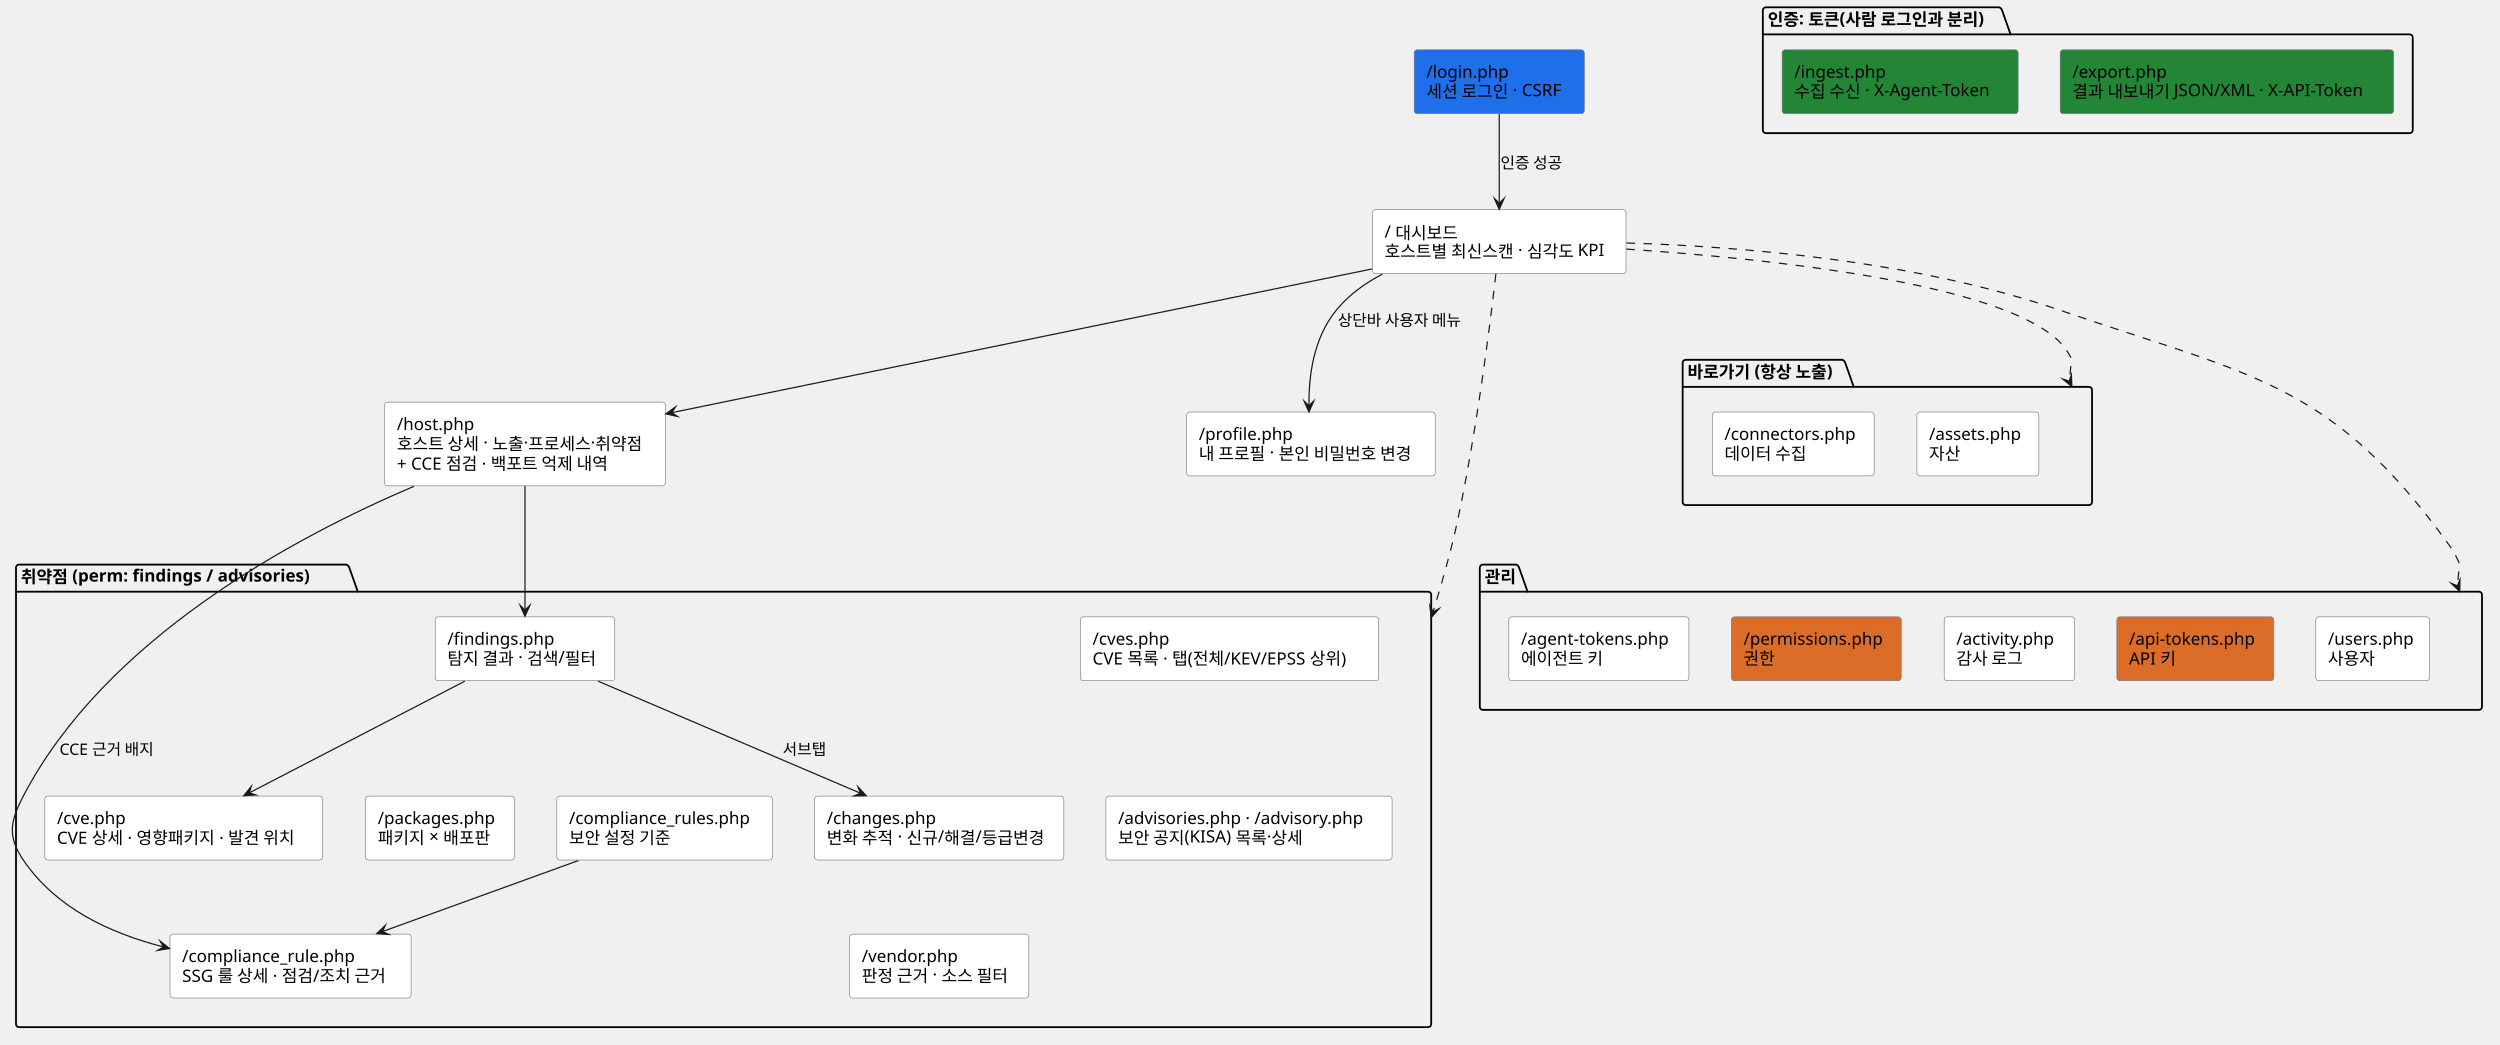
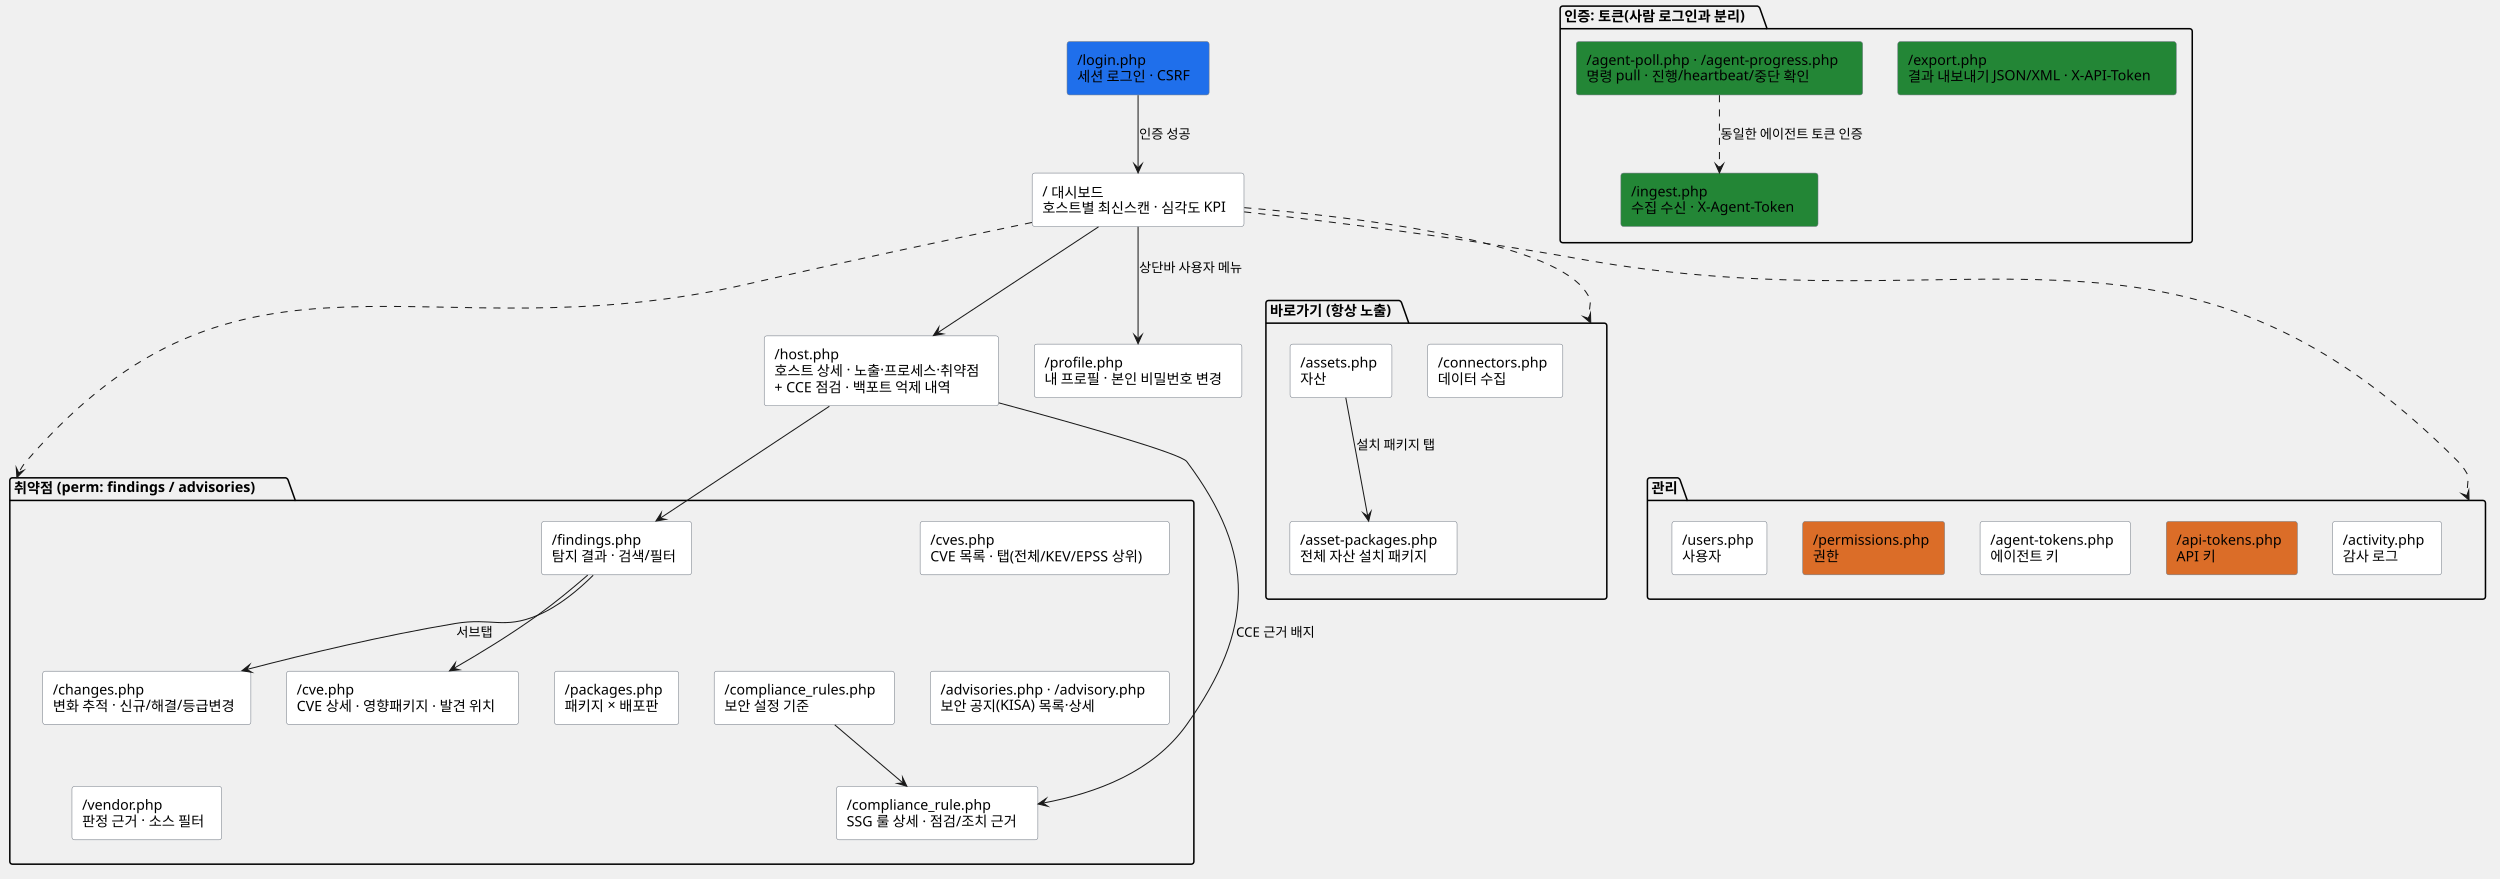
- <svg xmlns="http://www.w3.org/2000/svg" contentStyleType="text/css" data-diagram-type="DESCRIPTION" height="860px" preserveAspectRatio="none" style="width:2058px;height:860px;background:#FFFFFF;" version="1.1" viewBox="0 0 2058 860" width="2058px" zoomAndPan="magnify">
+ <svg xmlns="http://www.w3.org/2000/svg" contentStyleType="text/css" data-diagram-type="DESCRIPTION" height="866px" preserveAspectRatio="none" style="width:2464px;height:866px;background:#FFFFFF;" version="1.1" viewBox="0 0 2464 866" width="2464px" zoomAndPan="magnify">
  <defs />
  <g>
    <g class="cluster" data-qualified-name="Vuln" data-source-line="16" id="ent0005">
-       <path d="M15.67,464.78 L285.038,464.78 A3.75,3.75 0 0 1 287.538,467.28 L294.538,487.077 L1175.67,487.077 A2.5,2.5 0 0 1 1178.17,489.577 L1178.17,843.06 A2.5,2.5 0 0 1 1175.67,845.56 L15.67,845.56 A2.5,2.5 0 0 1 13.17,843.06 L13.17,467.28 A2.5,2.5 0 0 1 15.67,464.78" fill="none" style="stroke:#000000;stroke-width:1.5;" />
-       <line style="stroke:#000000;stroke-width:1.5;" x1="13.17" x2="294.538" y1="487.077" y2="487.077" />
-       <text fill="#000000" font-family="sans-serif" font-size="14" font-weight="700" lengthAdjust="spacing" textLength="268.368" x="17.17" y="479.775">취약점 (perm: findings / advisories)</text>
+       <path d="M12.183,470.93 L281.55,470.93 A3.75,3.75 0 0 1 284.05,473.43 L291.05,493.227 L1174.183,493.227 A2.5,2.5 0 0 1 1176.683,495.727 L1176.683,849.21 A2.5,2.5 0 0 1 1174.183,851.71 L12.183,851.71 A2.5,2.5 0 0 1 9.683,849.21 L9.683,473.43 A2.5,2.5 0 0 1 12.183,470.93" fill="none" style="stroke:#000000;stroke-width:1.5;" />
+       <line style="stroke:#000000;stroke-width:1.5;" x1="9.683" x2="291.05" y1="493.227" y2="493.227" />
+       <text fill="#000000" font-family="sans-serif" font-size="14" font-weight="700" lengthAdjust="spacing" textLength="268.368" x="13.683" y="485.925">취약점 (perm: findings / advisories)</text>
    </g>
    <g class="cluster" data-qualified-name="Quick" data-source-line="28" id="ent0015">
-       <path d="M1387.67,296.18 L1516.495,296.18 A3.75,3.75 0 0 1 1518.995,298.68 L1525.995,318.477 L1719.67,318.477 A2.5,2.5 0 0 1 1722.17,320.977 L1722.17,413.28 A2.5,2.5 0 0 1 1719.67,415.78 L1387.67,415.78 A2.5,2.5 0 0 1 1385.17,413.28 L1385.17,298.68 A2.5,2.5 0 0 1 1387.67,296.18" fill="none" style="stroke:#000000;stroke-width:1.5;" />
-       <line style="stroke:#000000;stroke-width:1.5;" x1="1385.17" x2="1525.995" y1="318.477" y2="318.477" />
-       <text fill="#000000" font-family="sans-serif" font-size="14" font-weight="700" lengthAdjust="spacing" textLength="127.825" x="1389.17" y="311.175">바로가기 (항상 노출)</text>
-     </g>
-     <g class="cluster" data-qualified-name="Admin" data-source-line="33" id="ent0018">
-       <path d="M1220.67,464.78 L1247.99,464.78 A3.75,3.75 0 0 1 1250.49,467.28 L1257.49,487.077 L2040.67,487.077 A2.5,2.5 0 0 1 2043.17,489.577 L2043.17,581.87 A2.5,2.5 0 0 1 2040.67,584.37 L1220.67,584.37 A2.5,2.5 0 0 1 1218.17,581.87 L1218.17,467.28 A2.5,2.5 0 0 1 1220.67,464.78" fill="none" style="stroke:#000000;stroke-width:1.5;" />
-       <line style="stroke:#000000;stroke-width:1.5;" x1="1218.17" x2="1257.49" y1="487.077" y2="487.077" />
-       <text fill="#000000" font-family="sans-serif" font-size="14" font-weight="700" lengthAdjust="spacing" textLength="26.32" x="1222.17" y="479.775">관리</text>
-     </g>
-     <g class="cluster" data-qualified-name="API" data-source-line="41" id="ent0024">
-       <path d="M1453.67,6 L1645.607,6 A3.75,3.75 0 0 1 1648.107,8.5 L1655.107,28.297 L1983.67,28.297 A2.5,2.5 0 0 1 1986.17,30.797 L1986.17,107.09 A2.5,2.5 0 0 1 1983.67,109.59 L1453.67,109.59 A2.5,2.5 0 0 1 1451.17,107.09 L1451.17,8.5 A2.5,2.5 0 0 1 1453.67,6" fill="none" style="stroke:#000000;stroke-width:1.5;" />
-       <line style="stroke:#000000;stroke-width:1.5;" x1="1451.17" x2="1655.107" y1="28.297" y2="28.297" />
-       <text fill="#000000" font-family="sans-serif" font-size="14" font-weight="700" lengthAdjust="spacing" textLength="190.937" x="1455.17" y="20.995">인증: 토큰(사람 로그인과 분리)</text>
+       <path d="M1250.183,296.19 L1379.007,296.19 A3.75,3.75 0 0 1 1381.507,298.69 L1388.507,318.487 L1581.183,318.487 A2.5,2.5 0 0 1 1583.683,320.987 L1583.683,588.02 A2.5,2.5 0 0 1 1581.183,590.52 L1250.183,590.52 A2.5,2.5 0 0 1 1247.683,588.02 L1247.683,298.69 A2.5,2.5 0 0 1 1250.183,296.19" fill="none" style="stroke:#000000;stroke-width:1.5;" />
+       <line style="stroke:#000000;stroke-width:1.5;" x1="1247.683" x2="1388.507" y1="318.487" y2="318.487" />
+       <text fill="#000000" font-family="sans-serif" font-size="14" font-weight="700" lengthAdjust="spacing" textLength="127.825" x="1251.683" y="311.185">바로가기 (항상 노출)</text>
+     </g>
+     <g class="cluster" data-qualified-name="Admin" data-source-line="34" id="ent0019">
+       <path d="M1626.183,470.93 L1653.503,470.93 A3.75,3.75 0 0 1 1656.003,473.43 L1663.003,493.227 L2447.183,493.227 A2.5,2.5 0 0 1 2449.683,495.727 L2449.683,588.02 A2.5,2.5 0 0 1 2447.183,590.52 L1626.183,590.52 A2.5,2.5 0 0 1 1623.683,588.02 L1623.683,473.43 A2.5,2.5 0 0 1 1626.183,470.93" fill="none" style="stroke:#000000;stroke-width:1.5;" />
+       <line style="stroke:#000000;stroke-width:1.5;" x1="1623.683" x2="1663.003" y1="493.227" y2="493.227" />
+       <text fill="#000000" font-family="sans-serif" font-size="14" font-weight="700" lengthAdjust="spacing" textLength="26.32" x="1627.683" y="485.925">관리</text>
+     </g>
+     <g class="cluster" data-qualified-name="API" data-source-line="42" id="ent0025">
+       <path d="M1540.183,6 L1732.12,6 A3.75,3.75 0 0 1 1734.62,8.5 L1741.62,28.297 L2158.183,28.297 A2.5,2.5 0 0 1 2160.683,30.797 L2160.683,236.69 A2.5,2.5 0 0 1 2158.183,239.19 L1540.183,239.19 A2.5,2.5 0 0 1 1537.683,236.69 L1537.683,8.5 A2.5,2.5 0 0 1 1540.183,6" fill="none" style="stroke:#000000;stroke-width:1.5;" />
+       <line style="stroke:#000000;stroke-width:1.5;" x1="1537.683" x2="1741.62" y1="28.297" y2="28.297" />
+       <text fill="#000000" font-family="sans-serif" font-size="14" font-weight="700" lengthAdjust="spacing" textLength="190.937" x="1541.683" y="20.995">인증: 토큰(사람 로그인과 분리)</text>
    </g>
    <g class="entity" data-qualified-name="Vuln.FIND" data-source-line="17" id="ent0006">
-       <rect fill="#FFFFFF" height="52.594" rx="2.5" ry="2.5" style="stroke:#6E7681;stroke-width:0.5;" width="147.797" x="358.27" y="507.78" />
-       <text fill="#000000" font-family="sans-serif" font-size="14" lengthAdjust="spacing" textLength="91.335" x="368.27" y="530.775">/findings.php</text>
-       <text fill="#000000" font-family="sans-serif" font-size="14" lengthAdjust="spacing" textLength="127.797" x="368.27" y="547.072">탐지 결과 · 검색/필터</text>
+       <rect fill="#FFFFFF" height="52.594" rx="2.5" ry="2.5" style="stroke:#6E7681;stroke-width:0.5;" width="147.797" x="533.783" y="513.93" />
+       <text fill="#000000" font-family="sans-serif" font-size="14" lengthAdjust="spacing" textLength="91.335" x="543.783" y="536.925">/findings.php</text>
+       <text fill="#000000" font-family="sans-serif" font-size="14" lengthAdjust="spacing" textLength="127.797" x="543.783" y="553.222">탐지 결과 · 검색/필터</text>
    </g>
    <g class="entity" data-qualified-name="Vuln.CHG" data-source-line="18" id="ent0007">
-       <rect fill="#FFFFFF" height="52.594" rx="2.5" ry="2.5" style="stroke:#6E7681;stroke-width:0.5;" width="205.154" x="670.59" y="655.37" />
-       <text fill="#000000" font-family="sans-serif" font-size="14" lengthAdjust="spacing" textLength="94.63" x="680.59" y="678.365">/changes.php</text>
-       <text fill="#000000" font-family="sans-serif" font-size="14" lengthAdjust="spacing" textLength="185.154" x="680.59" y="694.662">변화 추적 · 신규/해결/등급변경</text>
+       <rect fill="#FFFFFF" height="52.594" rx="2.5" ry="2.5" style="stroke:#6E7681;stroke-width:0.5;" width="205.154" x="42.103" y="661.52" />
+       <text fill="#000000" font-family="sans-serif" font-size="14" lengthAdjust="spacing" textLength="94.63" x="52.103" y="684.515">/changes.php</text>
+       <text fill="#000000" font-family="sans-serif" font-size="14" lengthAdjust="spacing" textLength="185.154" x="52.103" y="700.812">변화 추적 · 신규/해결/등급변경</text>
    </g>
    <g class="entity" data-qualified-name="Vuln.CVES" data-source-line="19" id="ent0008">
-       <rect fill="#FFFFFF" height="52.594" rx="2.5" ry="2.5" style="stroke:#6E7681;stroke-width:0.5;" width="245.591" x="889.37" y="507.78" />
-       <text fill="#000000" font-family="sans-serif" font-size="14" lengthAdjust="spacing" textLength="67.703" x="899.37" y="530.775">/cves.php</text>
-       <text fill="#000000" font-family="sans-serif" font-size="14" lengthAdjust="spacing" textLength="225.591" x="899.37" y="547.072">CVE 목록 · 탭(전체/KEV/EPSS 상위)</text>
+       <rect fill="#FFFFFF" height="52.594" rx="2.5" ry="2.5" style="stroke:#6E7681;stroke-width:0.5;" width="245.591" x="906.883" y="513.93" />
+       <text fill="#000000" font-family="sans-serif" font-size="14" lengthAdjust="spacing" textLength="67.703" x="916.883" y="536.925">/cves.php</text>
+       <text fill="#000000" font-family="sans-serif" font-size="14" lengthAdjust="spacing" textLength="225.591" x="916.883" y="553.222">CVE 목록 · 탭(전체/KEV/EPSS 상위)</text>
    </g>
    <g class="entity" data-qualified-name="Vuln.CVE" data-source-line="20" id="ent0009">
-       <rect fill="#FFFFFF" height="52.594" rx="2.5" ry="2.5" style="stroke:#6E7681;stroke-width:0.5;" width="228.559" x="36.89" y="655.37" />
-       <text fill="#000000" font-family="sans-serif" font-size="14" lengthAdjust="spacing" textLength="60.409" x="46.89" y="678.365">/cve.php</text>
-       <text fill="#000000" font-family="sans-serif" font-size="14" lengthAdjust="spacing" textLength="208.559" x="46.89" y="694.662">CVE 상세 · 영향패키지 · 발견 위치</text>
+       <rect fill="#FFFFFF" height="52.594" rx="2.5" ry="2.5" style="stroke:#6E7681;stroke-width:0.5;" width="228.559" x="282.403" y="661.52" />
+       <text fill="#000000" font-family="sans-serif" font-size="14" lengthAdjust="spacing" textLength="60.409" x="292.403" y="684.515">/cve.php</text>
+       <text fill="#000000" font-family="sans-serif" font-size="14" lengthAdjust="spacing" textLength="208.559" x="292.403" y="700.812">CVE 상세 · 영향패키지 · 발견 위치</text>
    </g>
    <g class="entity" data-qualified-name="Vuln.PKG" data-source-line="21" id="ent0010">
-       <rect fill="#FFFFFF" height="52.594" rx="2.5" ry="2.5" style="stroke:#6E7681;stroke-width:0.5;" width="122.457" x="300.94" y="655.37" />
-       <text fill="#000000" font-family="sans-serif" font-size="14" lengthAdjust="spacing" textLength="102.457" x="310.94" y="678.365">/packages.php</text>
-       <text fill="#000000" font-family="sans-serif" font-size="14" lengthAdjust="spacing" textLength="99.591" x="310.94" y="694.662">패키지 × 배포판</text>
+       <rect fill="#FFFFFF" height="52.594" rx="2.5" ry="2.5" style="stroke:#6E7681;stroke-width:0.5;" width="122.457" x="546.453" y="661.52" />
+       <text fill="#000000" font-family="sans-serif" font-size="14" lengthAdjust="spacing" textLength="102.457" x="556.453" y="684.515">/packages.php</text>
+       <text fill="#000000" font-family="sans-serif" font-size="14" lengthAdjust="spacing" textLength="99.591" x="556.453" y="700.812">패키지 × 배포판</text>
    </g>
    <g class="entity" data-qualified-name="Vuln.VEND" data-source-line="22" id="ent0011">
-       <rect fill="#FFFFFF" height="52.594" rx="2.5" ry="2.5" style="stroke:#6E7681;stroke-width:0.5;" width="147.53" x="699.4" y="768.97" />
-       <text fill="#000000" font-family="sans-serif" font-size="14" lengthAdjust="spacing" textLength="84.793" x="709.4" y="791.965">/vendor.php</text>
-       <text fill="#000000" font-family="sans-serif" font-size="14" lengthAdjust="spacing" textLength="127.531" x="709.4" y="808.262">판정 근거 · 소스 필터</text>
+       <rect fill="#FFFFFF" height="52.594" rx="2.5" ry="2.5" style="stroke:#6E7681;stroke-width:0.5;" width="147.53" x="70.913" y="775.12" />
+       <text fill="#000000" font-family="sans-serif" font-size="14" lengthAdjust="spacing" textLength="84.793" x="80.913" y="798.115">/vendor.php</text>
+       <text fill="#000000" font-family="sans-serif" font-size="14" lengthAdjust="spacing" textLength="127.531" x="80.913" y="814.412">판정 근거 · 소스 필터</text>
    </g>
    <g class="entity" data-qualified-name="Vuln.CRULES" data-source-line="23" id="ent0012">
-       <rect fill="#FFFFFF" height="52.594" rx="2.5" ry="2.5" style="stroke:#6E7681;stroke-width:0.5;" width="177.568" x="458.39" y="655.37" />
-       <text fill="#000000" font-family="sans-serif" font-size="14" lengthAdjust="spacing" textLength="157.568" x="468.39" y="678.365">/compliance_rules.php</text>
-       <text fill="#000000" font-family="sans-serif" font-size="14" lengthAdjust="spacing" textLength="87.86" x="468.39" y="694.662">보안 설정 기준</text>
+       <rect fill="#FFFFFF" height="52.594" rx="2.5" ry="2.5" style="stroke:#6E7681;stroke-width:0.5;" width="177.568" x="703.903" y="661.52" />
+       <text fill="#000000" font-family="sans-serif" font-size="14" lengthAdjust="spacing" textLength="157.568" x="713.903" y="684.515">/compliance_rules.php</text>
+       <text fill="#000000" font-family="sans-serif" font-size="14" lengthAdjust="spacing" textLength="87.86" x="713.903" y="700.812">보안 설정 기준</text>
    </g>
    <g class="entity" data-qualified-name="Vuln.CRULE" data-source-line="24" id="ent0013">
-       <rect fill="#FFFFFF" height="52.594" rx="2.5" ry="2.5" style="stroke:#6E7681;stroke-width:0.5;" width="198.48" x="139.93" y="768.97" />
-       <text fill="#000000" font-family="sans-serif" font-size="14" lengthAdjust="spacing" textLength="150.274" x="149.93" y="791.965">/compliance_rule.php</text>
-       <text fill="#000000" font-family="sans-serif" font-size="14" lengthAdjust="spacing" textLength="178.48" x="149.93" y="808.262">SSG 룰 상세 · 점검/조치 근거</text>
+       <rect fill="#FFFFFF" height="52.594" rx="2.5" ry="2.5" style="stroke:#6E7681;stroke-width:0.5;" width="198.48" x="824.443" y="775.12" />
+       <text fill="#000000" font-family="sans-serif" font-size="14" lengthAdjust="spacing" textLength="150.274" x="834.443" y="798.115">/compliance_rule.php</text>
+       <text fill="#000000" font-family="sans-serif" font-size="14" lengthAdjust="spacing" textLength="178.48" x="834.443" y="814.412">SSG 룰 상세 · 점검/조치 근거</text>
    </g>
    <g class="entity" data-qualified-name="Vuln.ADV" data-source-line="25" id="ent0014">
-       <rect fill="#FFFFFF" height="52.594" rx="2.5" ry="2.5" style="stroke:#6E7681;stroke-width:0.5;" width="235.571" x="910.38" y="655.37" />
-       <text fill="#000000" font-family="sans-serif" font-size="14" lengthAdjust="spacing" textLength="215.571" x="920.38" y="678.365">/advisories.php · /advisory.php</text>
-       <text fill="#000000" font-family="sans-serif" font-size="14" lengthAdjust="spacing" textLength="161.327" x="920.38" y="694.662">보안 공지(KISA) 목록·상세</text>
+       <rect fill="#FFFFFF" height="52.594" rx="2.5" ry="2.5" style="stroke:#6E7681;stroke-width:0.5;" width="235.571" x="916.893" y="661.52" />
+       <text fill="#000000" font-family="sans-serif" font-size="14" lengthAdjust="spacing" textLength="215.571" x="926.893" y="684.515">/advisories.php · /advisory.php</text>
+       <text fill="#000000" font-family="sans-serif" font-size="14" lengthAdjust="spacing" textLength="161.327" x="926.893" y="700.812">보안 공지(KISA) 목록·상세</text>
    </g>
    <g class="entity" data-qualified-name="Quick.ASSETS" data-source-line="29" id="ent0016">
-       <rect fill="#FFFFFF" height="52.594" rx="2.5" ry="2.5" style="stroke:#6E7681;stroke-width:0.5;" width="100.377" x="1577.98" y="339.18" />
-       <text fill="#000000" font-family="sans-serif" font-size="14" lengthAdjust="spacing" textLength="80.377" x="1587.98" y="362.175">/assets.php</text>
-       <text fill="#000000" font-family="sans-serif" font-size="14" lengthAdjust="spacing" textLength="26.32" x="1587.98" y="378.472">자산</text>
-     </g>
-     <g class="entity" data-qualified-name="Quick.CONN" data-source-line="30" id="ent0017">
-       <rect fill="#FFFFFF" height="52.594" rx="2.5" ry="2.5" style="stroke:#6E7681;stroke-width:0.5;" width="133.237" x="1409.55" y="339.18" />
-       <text fill="#000000" font-family="sans-serif" font-size="14" lengthAdjust="spacing" textLength="113.237" x="1419.55" y="362.175">/connectors.php</text>
-       <text fill="#000000" font-family="sans-serif" font-size="14" lengthAdjust="spacing" textLength="70.25" x="1419.55" y="378.472">데이터 수집</text>
-     </g>
-     <g class="entity" data-qualified-name="Admin.USERS" data-source-line="34" id="ent0019">
-       <rect fill="#FFFFFF" height="52.594" rx="2.5" ry="2.5" style="stroke:#6E7681;stroke-width:0.5;" width="93.644" x="1906.35" y="507.78" />
-       <text fill="#000000" font-family="sans-serif" font-size="14" lengthAdjust="spacing" textLength="73.644" x="1916.35" y="530.775">/users.php</text>
-       <text fill="#000000" font-family="sans-serif" font-size="14" lengthAdjust="spacing" textLength="39.48" x="1916.35" y="547.072">사용자</text>
-     </g>
-     <g class="entity" data-qualified-name="Admin.PERM" data-source-line="35" id="ent0020">
-       <rect fill="#DB6D28" height="52.594" rx="2.5" ry="2.5" style="stroke:#6E7681;stroke-width:0.5;" width="139.807" x="1425.27" y="507.78" />
-       <text fill="#000000" font-family="sans-serif" font-size="14" lengthAdjust="spacing" textLength="119.807" x="1435.27" y="530.775">/permissions.php</text>
-       <text fill="#000000" font-family="sans-serif" font-size="14" lengthAdjust="spacing" textLength="26.32" x="1435.27" y="547.072">권한</text>
-     </g>
-     <g class="entity" data-qualified-name="Admin.ATOK" data-source-line="36" id="ent0021">
-       <rect fill="#FFFFFF" height="52.594" rx="2.5" ry="2.5" style="stroke:#6E7681;stroke-width:0.5;" width="148.249" x="1242.05" y="507.78" />
-       <text fill="#000000" font-family="sans-serif" font-size="14" lengthAdjust="spacing" textLength="128.249" x="1252.05" y="530.775">/agent-tokens.php</text>
-       <text fill="#000000" font-family="sans-serif" font-size="14" lengthAdjust="spacing" textLength="70.25" x="1252.05" y="547.072">에이전트 키</text>
-     </g>
-     <g class="entity" data-qualified-name="Admin.TOK" data-source-line="37" id="ent0022">
-       <rect fill="#DB6D28" height="52.594" rx="2.5" ry="2.5" style="stroke:#6E7681;stroke-width:0.5;" width="129.163" x="1742.59" y="507.78" />
-       <text fill="#000000" font-family="sans-serif" font-size="14" lengthAdjust="spacing" textLength="109.163" x="1752.59" y="530.775">/api-tokens.php</text>
-       <text fill="#000000" font-family="sans-serif" font-size="14" lengthAdjust="spacing" textLength="39.759" x="1752.59" y="547.072">API 키</text>
-     </g>
-     <g class="entity" data-qualified-name="Admin.ACT" data-source-line="38" id="ent0023">
-       <rect fill="#FFFFFF" height="52.594" rx="2.5" ry="2.5" style="stroke:#6E7681;stroke-width:0.5;" width="107.418" x="1600.46" y="507.78" />
-       <text fill="#000000" font-family="sans-serif" font-size="14" lengthAdjust="spacing" textLength="87.418" x="1610.46" y="530.775">/activity.php</text>
-       <text fill="#000000" font-family="sans-serif" font-size="14" lengthAdjust="spacing" textLength="57.09" x="1610.46" y="547.072">감사 로그</text>
-     </g>
-     <g class="entity" data-qualified-name="API.ING" data-source-line="42" id="ent0025">
-       <rect fill="#238636" height="52.594" rx="2.5" ry="2.5" style="stroke:#6E7681;stroke-width:0.5;" width="194.285" x="1467.03" y="41" />
-       <text fill="#000000" font-family="sans-serif" font-size="14" lengthAdjust="spacing" textLength="78.859" x="1477.03" y="63.995">/ingest.php</text>
-       <text fill="#000000" font-family="sans-serif" font-size="14" lengthAdjust="spacing" textLength="174.285" x="1477.03" y="80.292">수집 수신 · X-Agent-Token</text>
-     </g>
-     <g class="entity" data-qualified-name="API.EXP" data-source-line="43" id="ent0026">
-       <rect fill="#238636" height="52.594" rx="2.5" ry="2.5" style="stroke:#6E7681;stroke-width:0.5;" width="274.459" x="1695.94" y="41" />
-       <text fill="#000000" font-family="sans-serif" font-size="14" lengthAdjust="spacing" textLength="81.409" x="1705.94" y="63.995">/export.php</text>
-       <text fill="#000000" font-family="sans-serif" font-size="14" lengthAdjust="spacing" textLength="254.459" x="1705.94" y="80.292">결과 내보내기 JSON/XML · X-API-Token</text>
+       <rect fill="#FFFFFF" height="52.594" rx="2.5" ry="2.5" style="stroke:#6E7681;stroke-width:0.5;" width="100.377" x="1271.493" y="339.19" />
+       <text fill="#000000" font-family="sans-serif" font-size="14" lengthAdjust="spacing" textLength="80.377" x="1281.493" y="362.185">/assets.php</text>
+       <text fill="#000000" font-family="sans-serif" font-size="14" lengthAdjust="spacing" textLength="26.32" x="1281.493" y="378.482">자산</text>
+     </g>
+     <g class="entity" data-qualified-name="Quick.APKG" data-source-line="30" id="ent0017">
+       <rect fill="#FFFFFF" height="52.594" rx="2.5" ry="2.5" style="stroke:#6E7681;stroke-width:0.5;" width="164.778" x="1271.293" y="513.93" />
+       <text fill="#000000" font-family="sans-serif" font-size="14" lengthAdjust="spacing" textLength="144.778" x="1281.293" y="536.925">/asset-packages.php</text>
+       <text fill="#000000" font-family="sans-serif" font-size="14" lengthAdjust="spacing" textLength="131.79" x="1281.293" y="553.222">전체 자산 설치 패키지</text>
+     </g>
+     <g class="entity" data-qualified-name="Quick.CONN" data-source-line="31" id="ent0018">
+       <rect fill="#FFFFFF" height="52.594" rx="2.5" ry="2.5" style="stroke:#6E7681;stroke-width:0.5;" width="133.237" x="1407.063" y="339.19" />
+       <text fill="#000000" font-family="sans-serif" font-size="14" lengthAdjust="spacing" textLength="113.237" x="1417.063" y="362.185">/connectors.php</text>
+       <text fill="#000000" font-family="sans-serif" font-size="14" lengthAdjust="spacing" textLength="70.25" x="1417.063" y="378.482">데이터 수집</text>
+     </g>
+     <g class="entity" data-qualified-name="Admin.USERS" data-source-line="35" id="ent0020">
+       <rect fill="#FFFFFF" height="52.594" rx="2.5" ry="2.5" style="stroke:#6E7681;stroke-width:0.5;" width="93.644" x="1647.863" y="513.93" />
+       <text fill="#000000" font-family="sans-serif" font-size="14" lengthAdjust="spacing" textLength="73.644" x="1657.863" y="536.925">/users.php</text>
+       <text fill="#000000" font-family="sans-serif" font-size="14" lengthAdjust="spacing" textLength="39.48" x="1657.863" y="553.222">사용자</text>
+     </g>
+     <g class="entity" data-qualified-name="Admin.PERM" data-source-line="36" id="ent0021">
+       <rect fill="#DB6D28" height="52.594" rx="2.5" ry="2.5" style="stroke:#6E7681;stroke-width:0.5;" width="139.807" x="1776.783" y="513.93" />
+       <text fill="#000000" font-family="sans-serif" font-size="14" lengthAdjust="spacing" textLength="119.807" x="1786.783" y="536.925">/permissions.php</text>
+       <text fill="#000000" font-family="sans-serif" font-size="14" lengthAdjust="spacing" textLength="26.32" x="1786.783" y="553.222">권한</text>
+     </g>
+     <g class="entity" data-qualified-name="Admin.ATOK" data-source-line="37" id="ent0022">
+       <rect fill="#FFFFFF" height="52.594" rx="2.5" ry="2.5" style="stroke:#6E7681;stroke-width:0.5;" width="148.249" x="1951.563" y="513.93" />
+       <text fill="#000000" font-family="sans-serif" font-size="14" lengthAdjust="spacing" textLength="128.249" x="1961.563" y="536.925">/agent-tokens.php</text>
+       <text fill="#000000" font-family="sans-serif" font-size="14" lengthAdjust="spacing" textLength="70.25" x="1961.563" y="553.222">에이전트 키</text>
+     </g>
+     <g class="entity" data-qualified-name="Admin.TOK" data-source-line="38" id="ent0023">
+       <rect fill="#DB6D28" height="52.594" rx="2.5" ry="2.5" style="stroke:#6E7681;stroke-width:0.5;" width="129.163" x="2135.103" y="513.93" />
+       <text fill="#000000" font-family="sans-serif" font-size="14" lengthAdjust="spacing" textLength="109.163" x="2145.103" y="536.925">/api-tokens.php</text>
+       <text fill="#000000" font-family="sans-serif" font-size="14" lengthAdjust="spacing" textLength="39.759" x="2145.103" y="553.222">API 키</text>
+     </g>
+     <g class="entity" data-qualified-name="Admin.ACT" data-source-line="39" id="ent0024">
+       <rect fill="#FFFFFF" height="52.594" rx="2.5" ry="2.5" style="stroke:#6E7681;stroke-width:0.5;" width="107.418" x="2298.973" y="513.93" />
+       <text fill="#000000" font-family="sans-serif" font-size="14" lengthAdjust="spacing" textLength="87.418" x="2308.973" y="536.925">/activity.php</text>
+       <text fill="#000000" font-family="sans-serif" font-size="14" lengthAdjust="spacing" textLength="57.09" x="2308.973" y="553.222">감사 로그</text>
+     </g>
+     <g class="entity" data-qualified-name="API.ING" data-source-line="43" id="ent0026">
+       <rect fill="#238636" height="52.594" rx="2.5" ry="2.5" style="stroke:#6E7681;stroke-width:0.5;" width="194.285" x="1597.543" y="170.59" />
+       <text fill="#000000" font-family="sans-serif" font-size="14" lengthAdjust="spacing" textLength="78.859" x="1607.543" y="193.585">/ingest.php</text>
+       <text fill="#000000" font-family="sans-serif" font-size="14" lengthAdjust="spacing" textLength="174.285" x="1607.543" y="209.882">수집 수신 · X-Agent-Token</text>
+     </g>
+     <g class="entity" data-qualified-name="API.APOLL" data-source-line="44" id="ent0027">
+       <rect fill="#238636" height="52.594" rx="2.5" ry="2.5" style="stroke:#6E7681;stroke-width:0.5;" width="282.247" x="1553.563" y="41" />
+       <text fill="#000000" font-family="sans-serif" font-size="14" lengthAdjust="spacing" textLength="262.247" x="1563.563" y="63.995">/agent-poll.php · /agent-progress.php</text>
+       <text fill="#000000" font-family="sans-serif" font-size="14" lengthAdjust="spacing" textLength="231.382" x="1563.563" y="80.292">명령 pull · 진행/heartbeat/중단 확인</text>
+     </g>
+     <g class="entity" data-qualified-name="API.EXP" data-source-line="45" id="ent0028">
+       <rect fill="#238636" height="52.594" rx="2.5" ry="2.5" style="stroke:#6E7681;stroke-width:0.5;" width="274.459" x="1870.453" y="41" />
+       <text fill="#000000" font-family="sans-serif" font-size="14" lengthAdjust="spacing" textLength="81.409" x="1880.453" y="63.995">/export.php</text>
+       <text fill="#000000" font-family="sans-serif" font-size="14" lengthAdjust="spacing" textLength="254.459" x="1880.453" y="80.292">결과 내보내기 JSON/XML · X-API-Token</text>
    </g>
    <g class="entity" data-qualified-name="LOGIN" data-source-line="10" id="ent0001">
-       <rect fill="#1F6FEB" height="52.594" rx="2.5" ry="2.5" style="stroke:#6E7681;stroke-width:0.5;" width="140.043" x="1164.15" y="41" />
-       <text fill="#000000" font-family="sans-serif" font-size="14" lengthAdjust="spacing" textLength="69.918" x="1174.15" y="63.995">/login.php</text>
-       <text fill="#000000" font-family="sans-serif" font-size="14" lengthAdjust="spacing" textLength="120.043" x="1174.15" y="80.292">세션 로그인 · CSRF</text>
+       <rect fill="#1F6FEB" height="52.594" rx="2.5" ry="2.5" style="stroke:#6E7681;stroke-width:0.5;" width="140.043" x="1051.663" y="41" />
+       <text fill="#000000" font-family="sans-serif" font-size="14" lengthAdjust="spacing" textLength="69.918" x="1061.663" y="63.995">/login.php</text>
+       <text fill="#000000" font-family="sans-serif" font-size="14" lengthAdjust="spacing" textLength="120.043" x="1061.663" y="80.292">세션 로그인 · CSRF</text>
    </g>
    <g class="entity" data-qualified-name="DASH" data-source-line="11" id="ent0002">
-       <rect fill="#FFFFFF" height="52.594" rx="2.5" ry="2.5" style="stroke:#6E7681;stroke-width:0.5;" width="208.762" x="1129.79" y="172.59" />
-       <text fill="#000000" font-family="sans-serif" font-size="14" lengthAdjust="spacing" textLength="61.807" x="1139.79" y="195.585">/ 대시보드</text>
-       <text fill="#000000" font-family="sans-serif" font-size="14" lengthAdjust="spacing" textLength="188.762" x="1139.79" y="211.882">호스트별 최신스캔 · 심각도 KPI</text>
+       <rect fill="#FFFFFF" height="52.594" rx="2.5" ry="2.5" style="stroke:#6E7681;stroke-width:0.5;" width="208.762" x="1017.303" y="170.59" />
+       <text fill="#000000" font-family="sans-serif" font-size="14" lengthAdjust="spacing" textLength="61.807" x="1027.303" y="193.585">/ 대시보드</text>
+       <text fill="#000000" font-family="sans-serif" font-size="14" lengthAdjust="spacing" textLength="188.762" x="1027.303" y="209.882">호스트별 최신스캔 · 심각도 KPI</text>
    </g>
    <g class="entity" data-qualified-name="HOST" data-source-line="12" id="ent0003">
-       <rect fill="#FFFFFF" height="68.891" rx="2.5" ry="2.5" style="stroke:#6E7681;stroke-width:0.5;" width="230.94" x="316.7" y="331.04" />
-       <text fill="#000000" font-family="sans-serif" font-size="14" lengthAdjust="spacing" textLength="66.035" x="326.7" y="354.035">/host.php</text>
-       <text fill="#000000" font-family="sans-serif" font-size="14" lengthAdjust="spacing" textLength="210.94" x="326.7" y="370.332">호스트 상세 · 노출·프로세스·취약점</text>
-       <text fill="#000000" font-family="sans-serif" font-size="14" lengthAdjust="spacing" textLength="189.718" x="326.7" y="386.629">+ CCE 점검 · 백포트 억제 내역</text>
+       <rect fill="#FFFFFF" height="68.891" rx="2.5" ry="2.5" style="stroke:#6E7681;stroke-width:0.5;" width="230.94" x="753.213" y="331.04" />
+       <text fill="#000000" font-family="sans-serif" font-size="14" lengthAdjust="spacing" textLength="66.035" x="763.213" y="354.035">/host.php</text>
+       <text fill="#000000" font-family="sans-serif" font-size="14" lengthAdjust="spacing" textLength="210.94" x="763.213" y="370.332">호스트 상세 · 노출·프로세스·취약점</text>
+       <text fill="#000000" font-family="sans-serif" font-size="14" lengthAdjust="spacing" textLength="189.718" x="763.213" y="386.629">+ CCE 점검 · 백포트 억제 내역</text>
    </g>
    <g class="entity" data-qualified-name="PROF" data-source-line="14" id="ent0004">
-       <rect fill="#FFFFFF" height="52.594" rx="2.5" ry="2.5" style="stroke:#6E7681;stroke-width:0.5;" width="204.62" x="976.86" y="339.18" />
-       <text fill="#000000" font-family="sans-serif" font-size="14" lengthAdjust="spacing" textLength="80.343" x="986.86" y="362.175">/profile.php</text>
-       <text fill="#000000" font-family="sans-serif" font-size="14" lengthAdjust="spacing" textLength="184.62" x="986.86" y="378.472">내 프로필 · 본인 비밀번호 변경</text>
-     </g>
-     <g class="link" data-entity-1="ent0001" data-entity-2="ent0002" data-link-type="dependency" data-source-line="46" id="lnk27">
-       <path d="M1234.17,93.9 C1234.17,116.62 1234.17,144.63 1234.17,167.34" fill="none" id="LOGIN-to-DASH" style="stroke:#181818;stroke-width:1;" />
-       <polygon fill="#181818" points="1234.17,172.34,1238.17,163.34,1234.17,167.34,1230.17,163.34,1234.17,172.34" style="stroke:#181818;stroke-width:1;stroke-linejoin:miter;stroke-miterlimit:10;" />
-       <text fill="#000000" font-family="sans-serif" font-size="13" lengthAdjust="spacing" textLength="53.012" x="1235.17" y="138.657">인증 성공</text>
-     </g>
-     <g class="link" data-entity-1="ent0002" data-entity-2="ent0004" data-link-type="dependency" data-source-line="47" id="lnk28">
-       <path d="M1137.96,225.67 C1123.61,233.16 1110.28,242.81 1100.17,255.18 C1080.86,278.83 1077.355,309.93 1077.525,334.09" fill="none" id="DASH-to-PROF" style="stroke:#181818;stroke-width:1;" />
-       <polygon fill="#181818" points="1077.56,339.09,1081.497,330.062,1077.525,334.09,1073.497,330.118,1077.56,339.09" style="stroke:#181818;stroke-width:1;stroke-linejoin:miter;stroke-miterlimit:10;" />
-       <text fill="#000000" font-family="sans-serif" font-size="13" lengthAdjust="spacing" textLength="106.025" x="1101.17" y="268.247">상단바 사용자 메뉴</text>
-     </g>
-     <g class="link" data-entity-1="ent0002" data-entity-2="ent0003" data-link-type="dependency" data-source-line="49" id="lnk29">
-       <path d="M1129.32,221.41 C979.23,252.21 708.968,307.675 552.978,339.685" fill="none" id="DASH-to-HOST" style="stroke:#181818;stroke-width:1;" />
-       <polygon fill="#181818" points="548.08,340.69,557.7,342.799,552.978,339.685,556.092,334.962,548.08,340.69" style="stroke:#181818;stroke-width:1;stroke-linejoin:miter;stroke-miterlimit:10;" />
-     </g>
-     <g class="link" data-entity-1="ent0003" data-entity-2="ent0006" data-link-type="dependency" data-source-line="50" id="lnk30">
-       <path d="M432.17,400.19 C432.17,431.86 432.17,473.54 432.17,502.32" fill="none" id="HOST-to-FIND" style="stroke:#181818;stroke-width:1;" />
-       <polygon fill="#181818" points="432.17,507.32,436.17,498.32,432.17,502.32,428.17,498.32,432.17,507.32" style="stroke:#181818;stroke-width:1;stroke-linejoin:miter;stroke-miterlimit:10;" />
-     </g>
-     <g class="link" data-entity-1="ent0006" data-entity-2="ent0009" data-link-type="dependency" data-source-line="51" id="lnk31">
-       <path d="M382.58,560.77 C331.37,587.3 256.369,626.159 205.179,652.689" fill="none" id="FIND-to-CVE" style="stroke:#181818;stroke-width:1;" />
-       <polygon fill="#181818" points="200.74,654.99,210.571,654.4,205.179,652.689,206.89,647.297,200.74,654.99" style="stroke:#181818;stroke-width:1;stroke-linejoin:miter;stroke-miterlimit:10;" />
-     </g>
-     <g class="link" data-entity-1="ent0006" data-entity-2="ent0007" data-link-type="dependency" data-source-line="52" id="lnk32">
-       <path d="M492.35,560.77 C554.49,587.3 646.292,626.496 708.422,653.027" fill="none" id="FIND-to-CHG" style="stroke:#181818;stroke-width:1;" />
-       <polygon fill="#181818" points="713.02,654.99,706.314,647.777,708.422,653.027,703.172,655.134,713.02,654.99" style="stroke:#181818;stroke-width:1;stroke-linejoin:miter;stroke-miterlimit:10;" />
-       <text fill="#000000" font-family="sans-serif" font-size="13" lengthAdjust="spacing" textLength="36.66" x="644.24" y="621.437">서브탭</text>
-     </g>
-     <g class="link" data-entity-1="ent0003" data-entity-2="ent0013" data-link-type="dependency" data-source-line="53" id="lnk33">
-       <path d="M340.71,400.34 C240.93,442.82 86.47,526.16 19.17,655.37 C8.37,676.1 6,688.65 19.17,707.97 C46.33,747.79 90.06,767.987 134.67,779.537" fill="none" id="HOST-to-CRULE" style="stroke:#181818;stroke-width:1;" />
-       <polygon fill="#181818" points="139.51,780.79,131.8,774.662,134.67,779.537,129.795,782.407,139.51,780.79" style="stroke:#181818;stroke-width:1;stroke-linejoin:miter;stroke-miterlimit:10;" />
-       <text fill="#000000" font-family="sans-serif" font-size="13" lengthAdjust="spacing" textLength="83.513" x="49.01" y="621.437">CCE 근거 배지</text>
-     </g>
-     <g class="link" data-entity-1="ent0012" data-entity-2="ent0013" data-link-type="dependency" data-source-line="54" id="lnk34">
-       <path d="M476.12,708.41 C426.29,726.47 364.641,748.807 314.831,766.847" fill="none" id="CRULES-to-CRULE" style="stroke:#181818;stroke-width:1;" />
-       <polygon fill="#181818" points="310.13,768.55,319.954,769.246,314.831,766.847,317.23,761.724,310.13,768.55" style="stroke:#181818;stroke-width:1;stroke-linejoin:miter;stroke-miterlimit:10;" />
-     </g>
-     <g class="link" data-entity-1="ent0002" data-entity-2="ent0005" data-link-type="dependency" data-source-line="62" id="lnk39">
-       <path d="M1231.4,225.48 C1226.51,268.42 1215.32,357.58 1199.17,431.78 C1194.345,453.945 1187.39,478.402 1181.5,497.731 C1180.764,500.147 1180.044,502.483 1179.347,504.725 C1178.999,505.845 1178.656,506.942 1178.32,508.014 C1178.278,508.148 1179.734,503.511 1179.693,503.644" fill="none" id="DASH-to-Vuln" style="stroke:#181818;stroke-width:1;stroke-dasharray:7,7;" />
-       <polygon fill="#181818" points="1178.195,508.414,1184.707,501.026,1179.693,503.644,1177.075,498.629,1178.195,508.414" style="stroke:#181818;stroke-width:1;stroke-linejoin:miter;stroke-miterlimit:10;" />
-     </g>
-     <g class="link" data-entity-1="ent0002" data-entity-2="ent0015" data-link-type="dependency" data-source-line="63" id="lnk40">
-       <path d="M1338.84,205.05 C1458.43,213.13 1644.11,233.05 1694.17,280.18 C1697.565,283.377 1700.431,287.037 1702.847,290.999 C1703.45,291.99 1704.026,292.999 1704.575,294.025 C1704.849,294.538 1705.117,295.055 1705.378,295.576 C1705.443,295.706 1703.297,313.649 1703.361,313.78" fill="none" id="DASH-to-Quick" style="stroke:#181818;stroke-width:1;stroke-dasharray:7,7;" />
-       <polygon fill="#181818" points="1705.573,318.264,1705.18,308.423,1703.361,313.78,1698.005,311.961,1705.573,318.264" style="stroke:#181818;stroke-width:1;stroke-linejoin:miter;stroke-miterlimit:10;" />
-     </g>
-     <g class="link" data-entity-1="ent0002" data-entity-2="ent0018" data-link-type="dependency" data-source-line="64" id="lnk41">
-       <path d="M1339.03,200 C1434.33,202.98 1577.58,214.77 1695.17,255.18 C1852.73,309.34 1918.7,313.66 2016.17,448.78 C2018.891,452.551 2021.232,456.645 2023.245,460.929 C2023.748,462 2024.23,463.082 2024.693,464.175 C2024.751,464.311 2022.879,482.132 2022.936,482.269" fill="none" id="DASH-to-Admin" style="stroke:#181818;stroke-width:1;stroke-dasharray:7,7;" />
-       <polygon fill="#181818" points="2024.866,486.882,2025.083,477.035,2022.936,482.269,2017.702,480.123,2024.866,486.882" style="stroke:#181818;stroke-width:1;stroke-linejoin:miter;stroke-miterlimit:10;" />
+       <rect fill="#FFFFFF" height="52.594" rx="2.5" ry="2.5" style="stroke:#6E7681;stroke-width:0.5;" width="204.62" x="1019.373" y="339.19" />
+       <text fill="#000000" font-family="sans-serif" font-size="14" lengthAdjust="spacing" textLength="80.343" x="1029.373" y="362.185">/profile.php</text>
+       <text fill="#000000" font-family="sans-serif" font-size="14" lengthAdjust="spacing" textLength="184.62" x="1029.373" y="378.482">내 프로필 · 본인 비밀번호 변경</text>
+     </g>
+     <g class="link" data-entity-1="ent0001" data-entity-2="ent0002" data-link-type="dependency" data-source-line="48" id="lnk29">
+       <path d="M1121.683,93.81 C1121.683,116.06 1121.683,143.18 1121.683,165.42" fill="none" id="LOGIN-to-DASH" style="stroke:#181818;stroke-width:1;" />
+       <polygon fill="#181818" points="1121.683,170.42,1125.683,161.42,1121.683,165.42,1117.683,161.42,1121.683,170.42" style="stroke:#181818;stroke-width:1;stroke-linejoin:miter;stroke-miterlimit:10;" />
+       <text fill="#000000" font-family="sans-serif" font-size="13" lengthAdjust="spacing" textLength="53.012" x="1122.683" y="136.657">인증 성공</text>
+     </g>
+     <g class="link" data-entity-1="ent0002" data-entity-2="ent0004" data-link-type="dependency" data-source-line="49" id="lnk30">
+       <path d="M1121.683,223.55 C1121.683,254.86 1121.683,302.47 1121.683,333.79" fill="none" id="DASH-to-PROF" style="stroke:#181818;stroke-width:1;" />
+       <polygon fill="#181818" points="1121.683,338.79,1125.683,329.79,1121.683,333.79,1117.683,329.79,1121.683,338.79" style="stroke:#181818;stroke-width:1;stroke-linejoin:miter;stroke-miterlimit:10;" />
+       <text fill="#000000" font-family="sans-serif" font-size="13" lengthAdjust="spacing" textLength="106.025" x="1122.683" y="268.257">상단바 사용자 메뉴</text>
+     </g>
+     <g class="link" data-entity-1="ent0002" data-entity-2="ent0003" data-link-type="dependency" data-source-line="51" id="lnk31">
+       <path d="M1082.703,223.55 C1039.043,252.31 972.269,296.27 924.139,327.97" fill="none" id="DASH-to-HOST" style="stroke:#181818;stroke-width:1;" />
+       <polygon fill="#181818" points="919.963,330.72,929.679,329.11,924.139,327.97,925.279,322.429,919.963,330.72" style="stroke:#181818;stroke-width:1;stroke-linejoin:miter;stroke-miterlimit:10;" />
+     </g>
+     <g class="link" data-entity-1="ent0016" data-entity-2="ent0017" data-link-type="dependency" data-source-line="52" id="lnk32">
+       <path d="M1326.403,391.97 C1332.453,424.63 1341.972,476.004 1348.032,508.714" fill="none" id="ASSETS-to-APKG" style="stroke:#181818;stroke-width:1;" />
+       <polygon fill="#181818" points="1348.943,513.63,1351.237,504.052,1348.032,508.714,1343.37,505.509,1348.943,513.63" style="stroke:#181818;stroke-width:1;stroke-linejoin:miter;stroke-miterlimit:10;" />
+       <text fill="#000000" font-family="sans-serif" font-size="13" lengthAdjust="spacing" textLength="81.585" x="1336.763" y="442.997">설치 패키지 탭</text>
+     </g>
+     <g class="link" data-entity-1="ent0003" data-entity-2="ent0006" data-link-type="dependency" data-source-line="53" id="lnk33">
+       <path d="M817.433,400.41 C767.253,433.62 696.083,480.721 650.673,510.771" fill="none" id="HOST-to-FIND" style="stroke:#181818;stroke-width:1;" />
+       <polygon fill="#181818" points="646.503,513.53,656.216,511.899,650.673,510.771,651.801,505.228,646.503,513.53" style="stroke:#181818;stroke-width:1;stroke-linejoin:miter;stroke-miterlimit:10;" />
+     </g>
+     <g class="link" data-entity-1="ent0006" data-entity-2="ent0009" data-link-type="dependency" data-source-line="54" id="lnk34">
+       <path d="M579.273,566.82 C564.843,579.34 546.783,594.31 529.683,606.52 C501.913,626.35 473.447,643.697 447.367,658.697" fill="none" id="FIND-to-CVE" style="stroke:#181818;stroke-width:1;" />
+       <polygon fill="#181818" points="443.033,661.19,452.829,660.17,447.367,658.697,448.84,653.236,443.033,661.19" style="stroke:#181818;stroke-width:1;stroke-linejoin:miter;stroke-miterlimit:10;" />
+     </g>
+     <g class="link" data-entity-1="ent0006" data-entity-2="ent0007" data-link-type="dependency" data-source-line="55" id="lnk35">
+       <path d="M584.643,566.98 C570.333,581.19 550.683,597.7 529.683,606.52 C496.333,620.53 484.363,608.55 448.683,614.52 C377.523,626.44 303.092,644.231 243.342,659.781" fill="none" id="FIND-to-CHG" style="stroke:#181818;stroke-width:1;" />
+       <polygon fill="#181818" points="238.503,661.04,248.22,662.644,243.342,659.781,246.205,654.902,238.503,661.04" style="stroke:#181818;stroke-width:1;stroke-linejoin:miter;stroke-miterlimit:10;" />
+       <text fill="#000000" font-family="sans-serif" font-size="13" lengthAdjust="spacing" textLength="36.66" x="449.683" y="627.587">서브탭</text>
+     </g>
+     <g class="link" data-entity-1="ent0003" data-entity-2="ent0013" data-link-type="dependency" data-source-line="56" id="lnk36">
+       <path d="M984.343,397.03 C1066.663,419.32 1163.723,446.97 1169.683,454.93 C1238.703,547.15 1236.303,620.14 1169.683,714.12 C1136.503,760.92 1080.787,781.609 1028.027,791.499" fill="none" id="HOST-to-CRULE" style="stroke:#181818;stroke-width:1;" />
+       <polygon fill="#181818" points="1023.113,792.42,1032.696,794.693,1028.027,791.499,1031.222,786.83,1023.113,792.42" style="stroke:#181818;stroke-width:1;stroke-linejoin:miter;stroke-miterlimit:10;" />
+       <text fill="#000000" font-family="sans-serif" font-size="13" lengthAdjust="spacing" textLength="83.513" x="1218.263" y="627.587">CCE 근거 배지</text>
+     </g>
+     <g class="link" data-entity-1="ent0012" data-entity-2="ent0013" data-link-type="dependency" data-source-line="57" id="lnk37">
+       <path d="M822.733,714.42 C844.043,732.57 868.697,753.568 889.967,771.688" fill="none" id="CRULES-to-CRULE" style="stroke:#181818;stroke-width:1;" />
+       <polygon fill="#181818" points="893.773,774.93,889.516,766.049,889.967,771.688,884.328,772.139,893.773,774.93" style="stroke:#181818;stroke-width:1;stroke-linejoin:miter;stroke-miterlimit:10;" />
+     </g>
+     <g class="link" data-entity-1="ent0002" data-entity-2="ent0005" data-link-type="dependency" data-source-line="65" id="lnk42">
+       <path d="M1017.043,219.28 C939.283,235.39 830.683,258.37 735.683,280.19 C418.953,352.91 238.013,208.92 25.683,454.93 C22.706,458.38 20.332,462.231 18.459,466.334 C17.991,467.36 17.554,468.401 17.147,469.457 C17.045,469.72 16.945,469.985 16.847,470.25 C16.798,470.383 18.45,465.814 18.402,465.947" fill="none" id="DASH-to-Vuln" style="stroke:#181818;stroke-width:1;stroke-dasharray:7,7;" />
+       <polygon fill="#181818" points="16.702,470.649,23.523,463.545,18.402,465.947,16,460.825,16.702,470.649" style="stroke:#181818;stroke-width:1;stroke-linejoin:miter;stroke-miterlimit:10;" />
+     </g>
+     <g class="link" data-entity-1="ent0002" data-entity-2="ent0015" data-link-type="dependency" data-source-line="66" id="lnk43">
+       <path d="M1226.373,204.67 C1339.723,214.2 1510.553,235.63 1556.683,280.19 C1560.028,283.42 1562.841,287.104 1565.203,291.084 C1565.793,292.079 1566.356,293.093 1566.891,294.122 C1567.158,294.637 1567.419,295.156 1567.673,295.679 C1567.737,295.809 1565.642,313.727 1565.705,313.858" fill="none" id="DASH-to-Quick" style="stroke:#181818;stroke-width:1;stroke-dasharray:7,7;" />
+       <polygon fill="#181818" points="1567.863,318.368,1567.586,308.523,1565.705,313.858,1560.37,311.976,1567.863,318.368" style="stroke:#181818;stroke-width:1;stroke-linejoin:miter;stroke-miterlimit:10;" />
+     </g>
+     <g class="link" data-entity-1="ent0002" data-entity-2="ent0019" data-link-type="dependency" data-source-line="67" id="lnk44">
+       <path d="M1226.273,208.82 C1314.663,218.74 1444.433,234.9 1556.683,255.19 C1945.383,325.45 2144.083,174.93 2422.683,454.93 C2425.963,458.226 2428.727,461.96 2431.052,465.978 C2431.634,466.982 2432.188,468.004 2432.715,469.042 C2432.979,469.56 2431.084,487.867 2431.335,488.393" fill="none" id="DASH-to-Admin" style="stroke:#181818;stroke-width:1;stroke-dasharray:7,7;" />
+       <polygon fill="#181818" points="2433.487,492.906,2433.224,483.06,2431.335,488.393,2426.003,486.504,2433.487,492.906" style="stroke:#181818;stroke-width:1;stroke-linejoin:miter;stroke-miterlimit:10;" />
+     </g>
+     <g class="link" data-entity-1="ent0027" data-entity-2="ent0026" data-link-type="dependency" data-source-line="74" id="lnk48">
+       <path d="M1694.683,93.81 C1694.683,116.06 1694.683,143.18 1694.683,165.42" fill="none" id="APOLL-to-ING" style="stroke:#181818;stroke-width:1;stroke-dasharray:7,7;" />
+       <polygon fill="#181818" points="1694.683,170.42,1698.683,161.42,1694.683,165.42,1690.683,161.42,1694.683,170.42" style="stroke:#181818;stroke-width:1;stroke-linejoin:miter;stroke-miterlimit:10;" />
+       <text fill="#000000" font-family="sans-serif" font-size="13" lengthAdjust="spacing" textLength="146.817" x="1695.683" y="136.657">동일한 에이전트 토큰 인증</text>
    </g>
  </g>
</svg>
